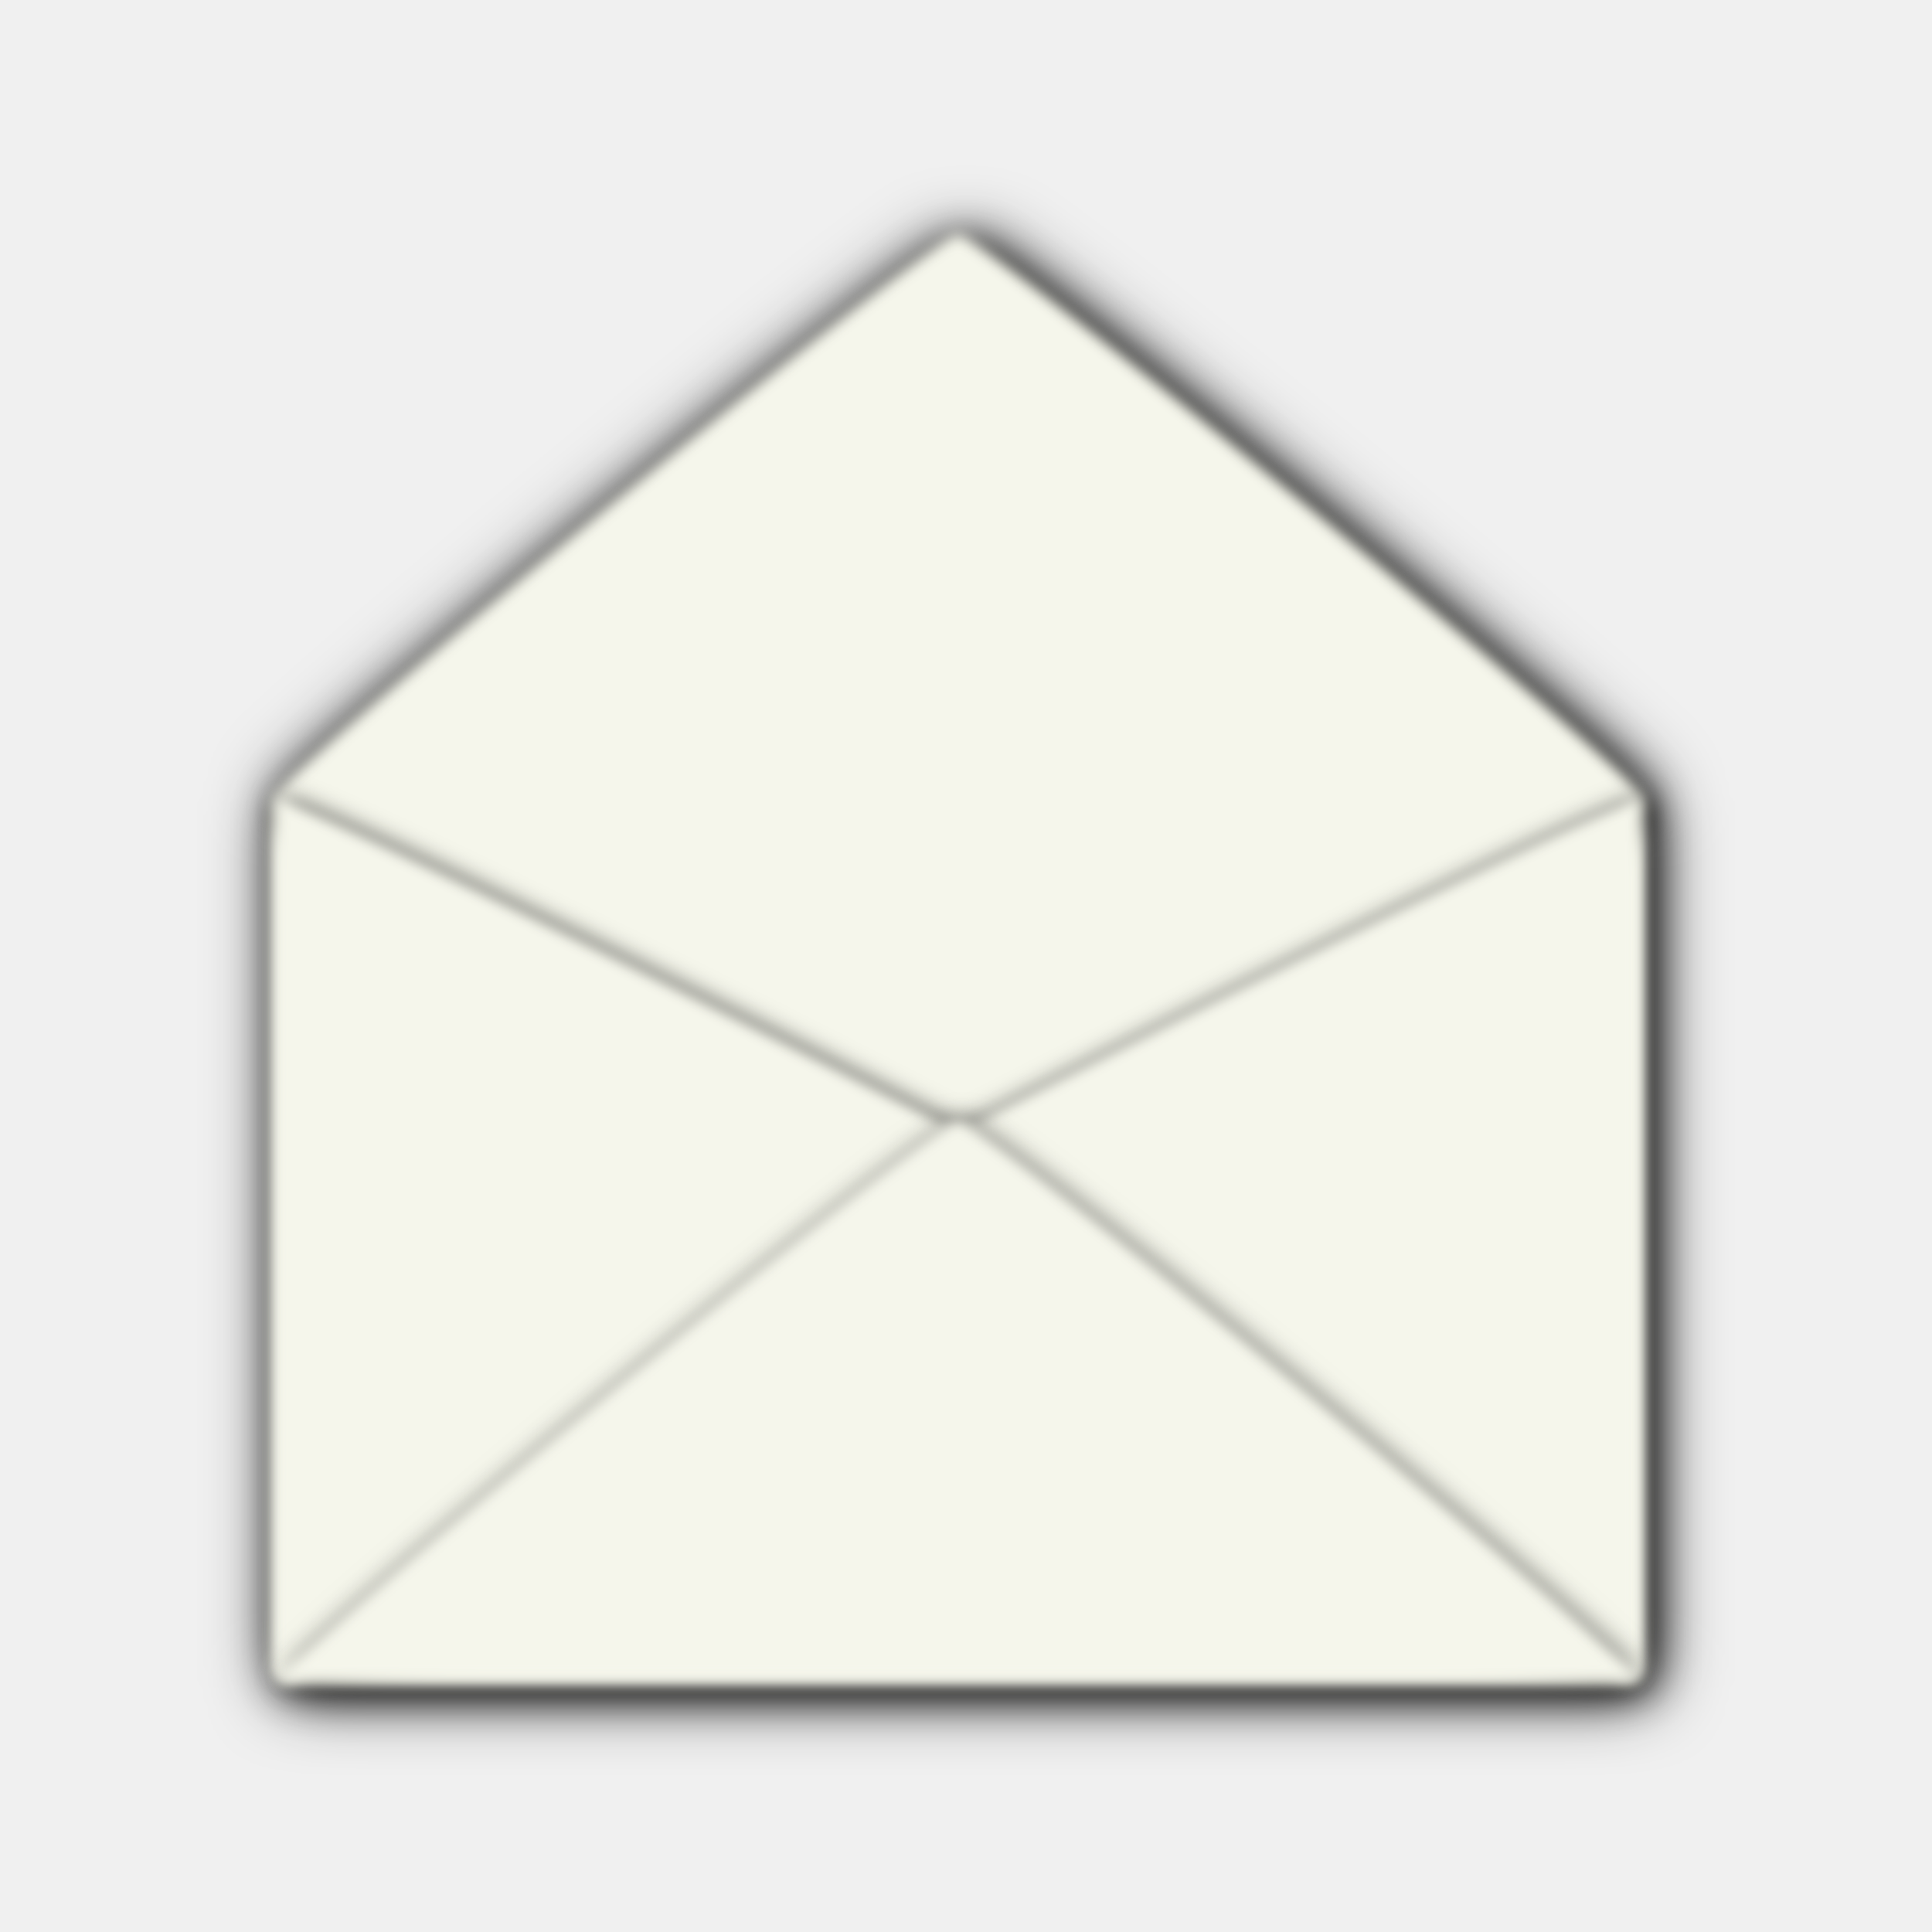
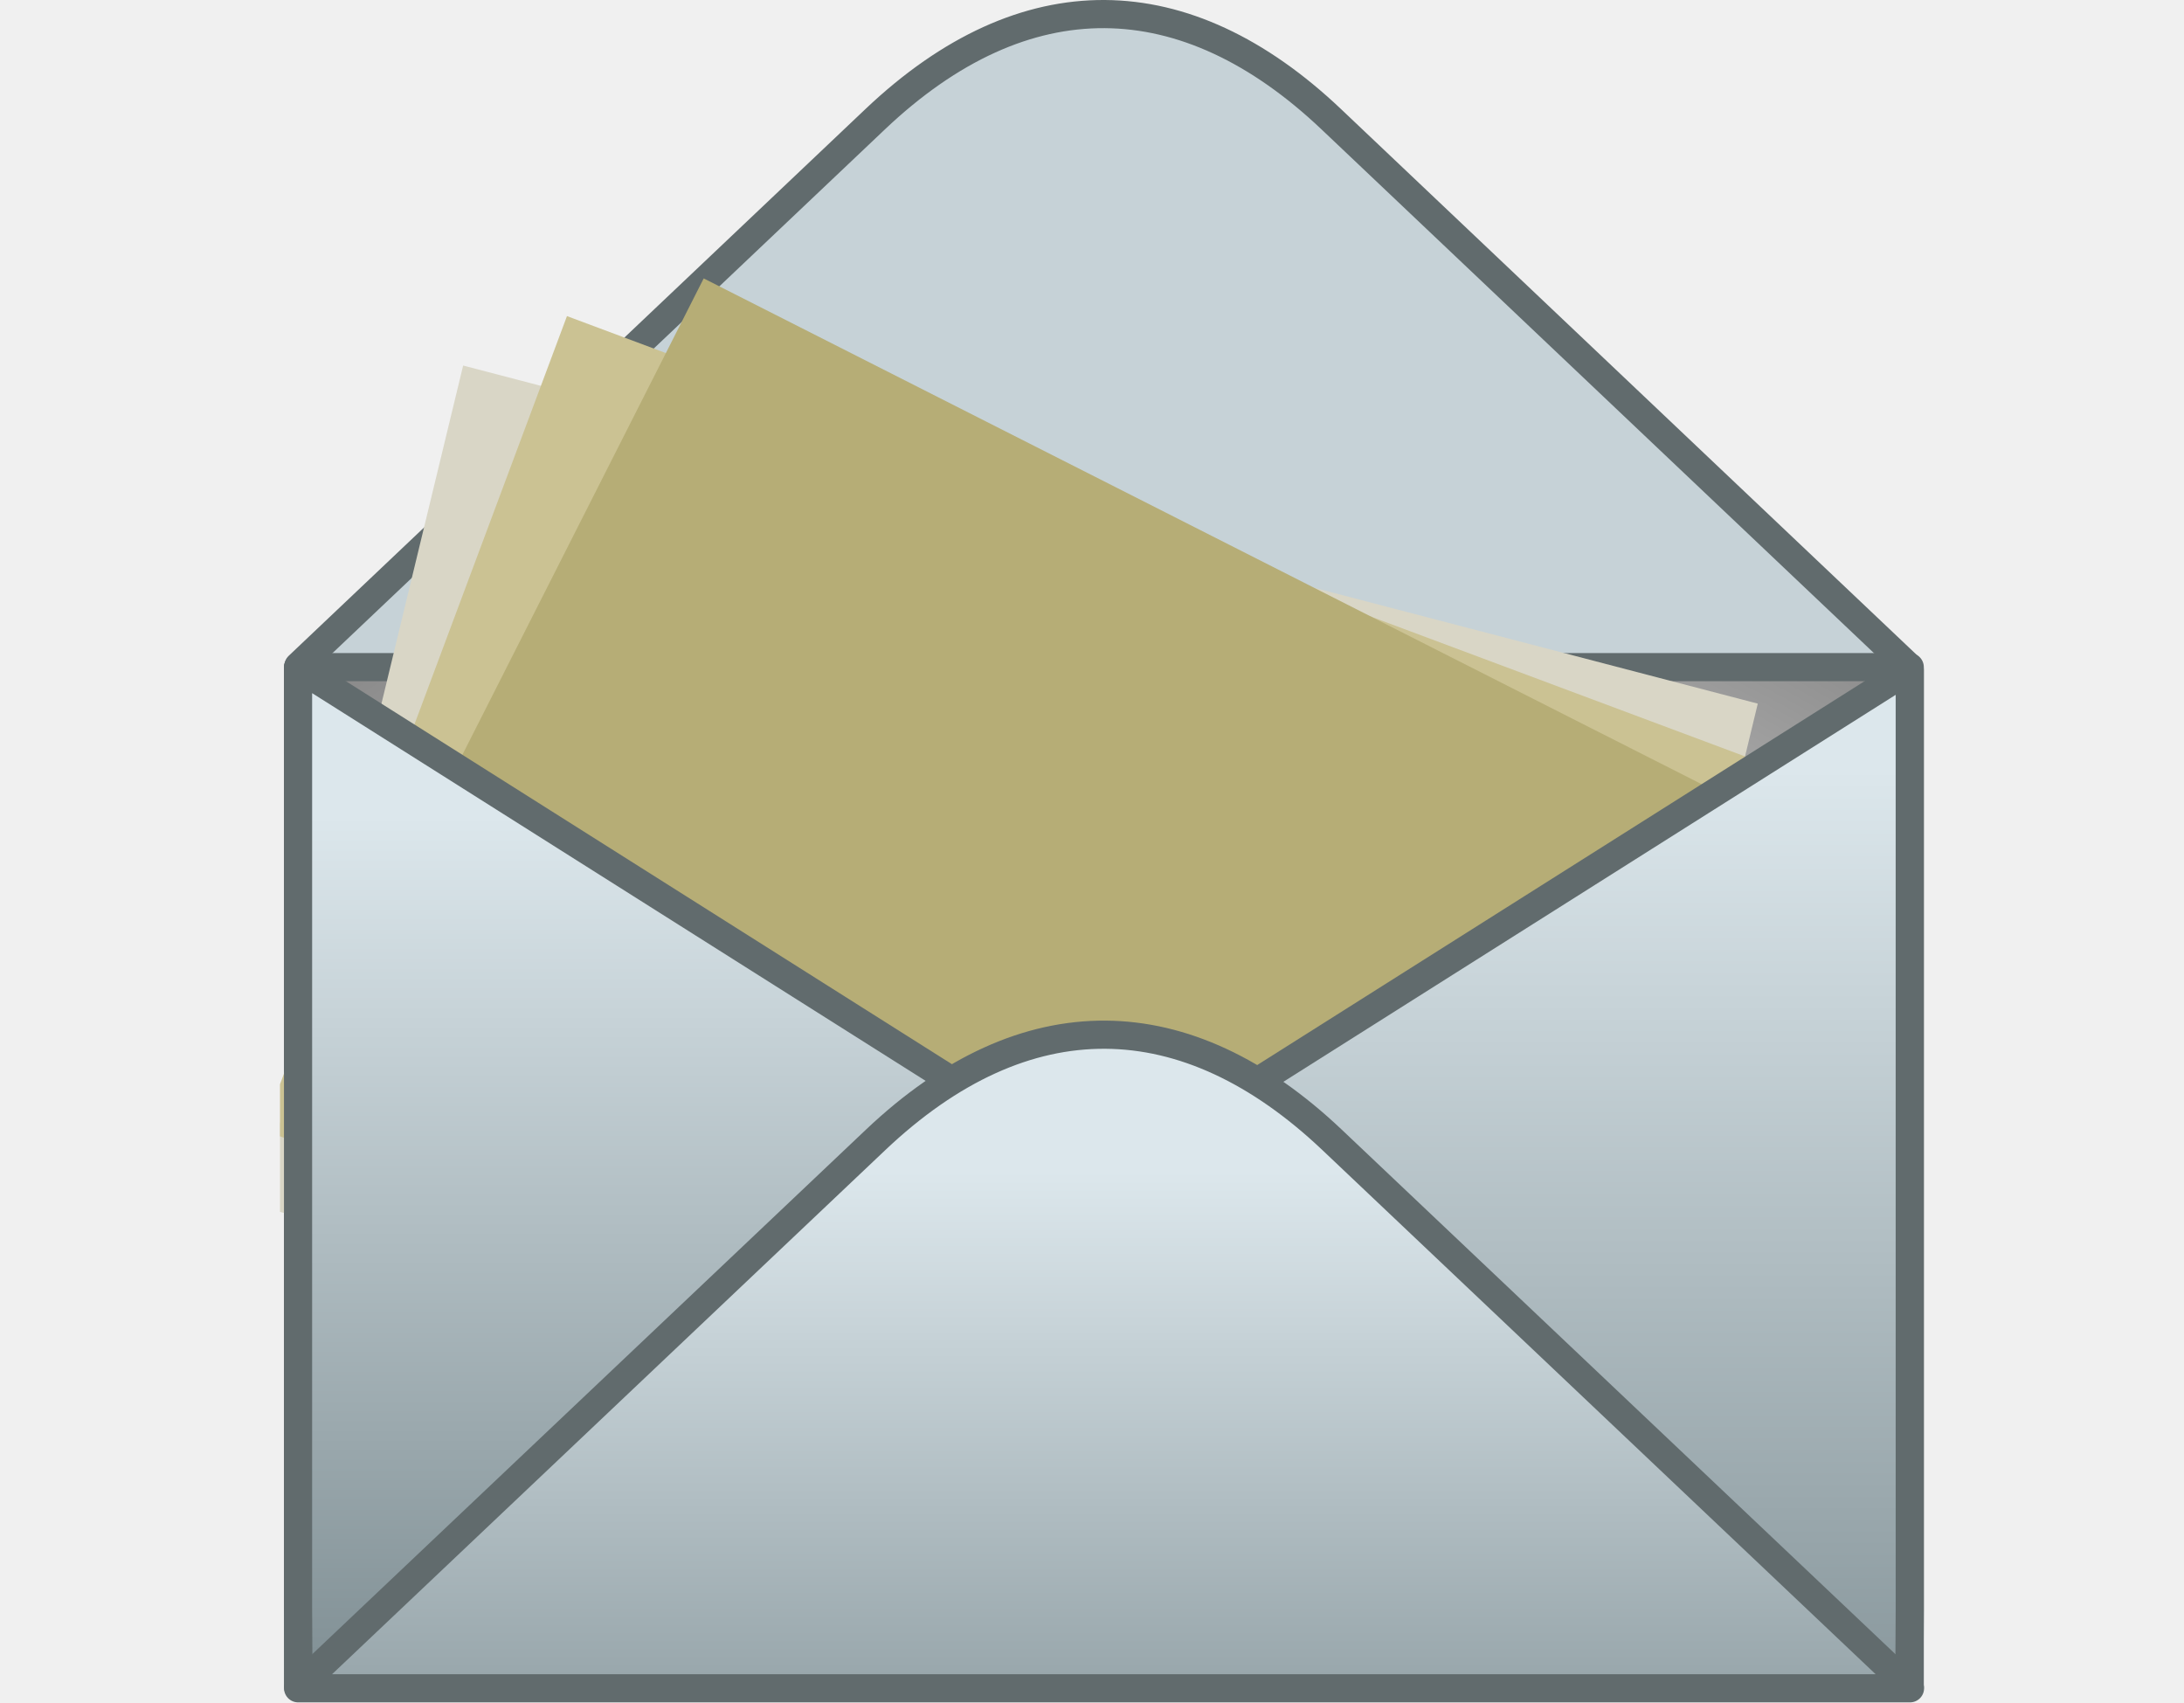
- <svg xmlns="http://www.w3.org/2000/svg" width="24" height="24" id="svg3340" version="1.0">
-   <defs id="defs3342">
-     <filter id="filter4285">
-       <feGaussianBlur stdDeviation="0.179" id="feGaussianBlur4287" />
-     </filter>
-     <filter id="filter4293">
-       <feGaussianBlur stdDeviation="0.263" id="feGaussianBlur4295" />
-     </filter>
-     <filter id="filter4297">
-       <feGaussianBlur stdDeviation="0.438" id="feGaussianBlur4299" />
-     </filter>
-     <filter id="filter4317">
-       <feGaussianBlur stdDeviation="0.088" id="feGaussianBlur4319" />
-     </filter>
-     <filter id="filter4321">
-       <feGaussianBlur stdDeviation="0.088" id="feGaussianBlur4323" />
-     </filter>
-     <filter id="filter4325">
-       <feGaussianBlur stdDeviation="0.088" id="feGaussianBlur4327" />
-     </filter>
-     <filter id="filter4329">
-       <feGaussianBlur stdDeviation="0.165" id="feGaussianBlur4331" />
-     </filter>
+ <svg xmlns="http://www.w3.org/2000/svg" xmlns:xlink="http://www.w3.org/1999/xlink" width="420" height="327.31" id="svg2277" version="1.0">
+   <defs id="defs2279">
+     <linearGradient y2="464.743" x2="643.597" y1="390.138" x1="643.597" gradientTransform="matrix(0.768641,0,0,0.319389,-460.5314,-80.56554)" gradientUnits="userSpaceOnUse" id="linearGradient6840" xlink:href="#linearGradient6907" />
+     <linearGradient y2="262.234" x2="1147.23" y1="198.904" x1="1147.23" gradientTransform="matrix(0.442533,0,0,0.55475,-460.5314,-80.56554)" gradientUnits="userSpaceOnUse" id="linearGradient6838" xlink:href="#linearGradient6907" />
+     <linearGradient id="linearGradient6907">
+       <stop style="stop-color:#dce7ec;stop-opacity:1;" offset="0" id="stop6909" />
+       <stop style="stop-color:#839297;stop-opacity:1;" offset="1" id="stop6911" />
+     </linearGradient>
+     <linearGradient y2="255.522" x2="1076.702" y1="202.017" x1="1076.702" gradientTransform="matrix(0.442533,0,0,0.55475,-460.5315,-80.62555)" gradientUnits="userSpaceOnUse" id="linearGradient6836" xlink:href="#linearGradient6907" />
+     <linearGradient id="linearGradient6943">
+       <stop style="stop-color:#ffffff;stop-opacity:1;" offset="0" id="stop6945" />
+       <stop style="stop-color:#585858;stop-opacity:1;" offset="1" id="stop6947" />
+     </linearGradient>
+     <radialGradient r="91.468" fy="316.907" fx="792.815" cy="316.907" cx="792.815" gradientTransform="matrix(0.623003,0,0,0.394051,-460.5314,-80.62546)" gradientUnits="userSpaceOnUse" id="radialGradient6834" xlink:href="#linearGradient6943" />
+     <linearGradient xlink:href="#linearGradient6907" id="linearGradient3002" gradientUnits="userSpaceOnUse" gradientTransform="matrix(4.161202,0,0,1.72908,-2298.556,-332.1606)" x1="643.597" y1="390.138" x2="643.597" y2="464.743" />
+     <linearGradient xlink:href="#linearGradient6907" id="linearGradient3005" gradientUnits="userSpaceOnUse" gradientTransform="matrix(2.395747,0,0,3.003257,-2298.556,-332.1606)" x1="1147.23" y1="198.904" x2="1147.23" y2="262.234" />
+     <linearGradient xlink:href="#linearGradient6907" id="linearGradient3008" gradientUnits="userSpaceOnUse" gradientTransform="matrix(2.395747,0,0,3.003257,-2298.557,-332.4855)" x1="1076.702" y1="202.017" x2="1076.702" y2="255.522" />
+     <radialGradient xlink:href="#linearGradient6943" id="radialGradient3014" gradientUnits="userSpaceOnUse" gradientTransform="matrix(3.372759,0,0,2.133279,-2298.556,-332.485)" cx="792.815" cy="316.907" fx="792.815" fy="316.907" r="91.468" />
+     <radialGradient xlink:href="#linearGradient6943" id="radialGradient3015" gradientUnits="userSpaceOnUse" gradientTransform="matrix(3.372759,0,0,2.133279,-2298.556,-332.485)" cx="792.815" cy="316.907" fx="792.815" fy="316.907" r="91.468" />
+     <linearGradient xlink:href="#linearGradient6907" id="linearGradient3017" gradientUnits="userSpaceOnUse" gradientTransform="matrix(2.395747,0,0,3.003257,-2298.557,-332.4855)" x1="1076.702" y1="202.017" x2="1076.702" y2="255.522" />
+     <linearGradient xlink:href="#linearGradient6907" id="linearGradient3019" gradientUnits="userSpaceOnUse" gradientTransform="matrix(2.395747,0,0,3.003257,-2298.556,-332.1606)" x1="1147.23" y1="198.904" x2="1147.23" y2="262.234" />
+     <linearGradient xlink:href="#linearGradient6907" id="linearGradient3021" gradientUnits="userSpaceOnUse" gradientTransform="matrix(4.161202,0,0,1.72908,-2298.556,-332.1606)" x1="643.597" y1="390.138" x2="643.597" y2="464.743" />
+     <clipPath clipPathUnits="userSpaceOnUse" id="clipPath3029">
+       <rect style="fill:#ff8300;fill-opacity:1;stroke:#ffffff;stroke-width:1;stroke-miterlimit:4;stroke-opacity:1;stroke-dasharray:none;stroke-dashoffset:0" id="rect3031" width="316.153" height="329.086" x="210.106" y="116.944" />
+     </clipPath>
  </defs>
-   <g id="layer1">
-     <g id="g3953" transform="translate(3.45,-6.55)">
-       <g id="g4333" transform="translate(3.40065,-3.1)">
-         <g transform="translate(10.09978,0.1000001)" id="g4301">
-           <path style="fill:#000000;fill-opacity:1;fill-rule:nonzero;stroke:none;filter:url(#filter4293)" d="m -4.95,12.55 c -0.34,0 -8.67,6.86 -8.5,7 l 0,0.188 0,4.812 0,5.812 c 0,0.111 0.077,0.188 0.188,0.188 l 16.625,0 c 0.111,0 0.188,-0.077 0.188,-0.188 l 0,-5.812 0,-4.812 0,-0.188 c 0.17,-0.14 -8.16,-7 -8.5,-7 z" id="path4203" />
-           <path id="path4173" d="m -4.95,12.55 c -0.34,0 -8.67,6.86 -8.5,7 l 0,0.188 0,4.812 0,5.812 c 0,0.111 0.077,0.188 0.188,0.188 l 16.625,0 c 0.111,0 0.188,-0.077 0.188,-0.188 l 0,-5.812 0,-4.812 0,-0.188 c 0.17,-0.14 -8.16,-7 -8.5,-7 z" style="fill:#000000;fill-opacity:1;fill-rule:nonzero;stroke:none;filter:url(#filter4297)" />
-         </g>
-         <path transform="translate(-3.45,6.55)" id="path4091" d="M 8.5,6 C 8.16,6 -0.17,12.86 0,13 L 0,13.188 0,18 0,23.812 C 0,23.923 0.077,24 0.188,24 l 16.625,0 C 16.923,24 17,23.923 17,23.812 L 17,18 17,13.188 17,13 C 17.17,12.86 8.84,6 8.5,6 z" style="fill:#f5f6eb;fill-opacity:1;fill-rule:nonzero;stroke:none;filter:url(#filter4325)" />
-         <path style="fill:#000000;fill-opacity:1;fill-rule:nonzero;stroke:none;filter:url(#filter4329)" d="m -3.4,19.6 0,0.188 3.938,4.812 9.062,0 4,-4.812 0,-0.188 c -0.153,-0.077 -5.31,2.47 -8.5,4.125 -3.19,-1.655 -8.347,-4.202 -8.5,-4.125 z" id="path4221" />
-         <g id="g4343">
-           <path style="fill:#f5f6eb;fill-opacity:1;fill-rule:nonzero;stroke:none;filter:url(#filter4321)" d="M 0,13 0,13.188 0,18 0,23.812 c 0,0.072 0.041,0.125 0.094,0.156 C 0.477,23.92 5.388,21.489 8.5,19.875 c 3.112,1.614 8.023,4.045 8.406,4.094 C 16.959,23.937 17,23.885 17,23.812 L 17,18 17,13.188 17,13 C 16.847,12.923 11.69,15.47 8.5,17.125 5.31,15.47 0.153,12.923 0,13 z" id="path4159" transform="translate(-3.45,6.55)" />
-           <path id="path4275" d="m 5.1,23.6 c -0.332,0 -8.218,6.497 -8.438,6.938 l 8.438,-1.625 c 0,0 8.404,1.658 8.437,1.625 -0.219,-0.441 -8.106,-6.938 -8.437,-6.938 z" style="opacity:0.75;fill:#000000;fill-opacity:1;fill-rule:nonzero;stroke:none;filter:url(#filter4285)" />
-           <path style="fill:#f5f6eb;fill-opacity:1;fill-rule:nonzero;stroke:none;filter:url(#filter4317)" d="M 8.5,17 C 8.168,17 0.282,23.497 0.062,23.938 0.096,23.971 0.132,24 0.188,24 l 16.625,0 c 0.055,0 0.092,-0.029 0.125,-0.062 C 16.718,23.497 8.832,17 8.5,17 z" id="path4145" transform="translate(-3.45,6.55)" />
-         </g>
-       </g>
+   <g id="layer1" transform="translate(-210.87,-117.2786)">
+     <g id="g3004" transform="translate(54.61074,0)" clip-path="url(#clipPath3029)">
+       <path id="path7143" d="m 324.566,140.199 -110.905,105.117 -0.084,0.335 309.763,0 -0.168,-0.335 -110.905,-105.117 c -28.049,-26.585 -58.883,-27.315 -87.702,0 z" style="color:#000000;fill:#c6d2d7;fill-opacity:1;fill-rule:nonzero;stroke:#616b6d;stroke-width:5.414;stroke-linecap:butt;stroke-linejoin:round;stroke-miterlimit:4;stroke-opacity:1;stroke-dashoffset:0;marker:none;visibility:visible;display:inline;overflow:visible" />
+       <rect y="245.546" x="213.577" height="196.039" width="309.942" id="rect7145" style="color:#000000;fill:url(#radialGradient3015);fill-opacity:1;fill-rule:nonzero;stroke:#616b6d;stroke-width:5.414;stroke-linecap:butt;stroke-linejoin:round;stroke-miterlimit:4;stroke-opacity:1;stroke-dashoffset:0;marker:none;visibility:visible;display:inline;overflow:visible" />
+       <rect transform="matrix(0.9675641,0.2526255,-0.234883,0.9720237,0,0)" y="119.521" x="282.564" height="166.378" width="257.315" id="rect7151" style="color:#000000;fill:#d9d6c6;fill-opacity:1;fill-rule:nonzero;stroke:none;stroke-width:0.4;marker:none;visibility:visible;display:inline;overflow:visible" />
+       <rect transform="matrix(0.9367294,0.3500544,-0.3500301,0.9367385,0,0)" y="73.921" x="310.833" height="167.039" width="262.659" id="rect7147" style="color:#000000;fill:#cbc293;fill-opacity:1;fill-rule:nonzero;stroke:none;stroke-width:0.4;marker:none;visibility:visible;display:inline;overflow:visible" />
+       <rect transform="matrix(0.8920179,0.4520002,-0.4519757,0.8920303,0,0)" y="20.566" x="337.305" height="167.038" width="262.659" id="rect7149" style="color:#000000;fill:#b6ad76;fill-opacity:1;fill-rule:nonzero;stroke:none;stroke-width:0.4;marker:none;visibility:visible;display:inline;overflow:visible" />
+       <path id="path7153" d="m 213.577,245.742 0,180.895 0.084,14.753 154.903,-97.824 -154.82,-97.824 -0.167,0 z" style="color:#000000;fill:url(#linearGradient3017);fill-opacity:1;fill-rule:nonzero;stroke:#616b6d;stroke-width:5.414;stroke-linecap:butt;stroke-linejoin:round;stroke-miterlimit:4;stroke-opacity:1;stroke-dashoffset:0;marker:none;visibility:visible;display:inline;overflow:visible" />
+       <path id="path7155" d="m 523.519,246.066 0,180.895 -0.084,14.753 -154.903,-97.824 154.82,-97.824 0.167,0 z" style="color:#000000;fill:url(#linearGradient3019);fill-opacity:1;fill-rule:nonzero;stroke:#616b6d;stroke-width:5.414;stroke-linecap:butt;stroke-linejoin:round;stroke-miterlimit:4;stroke-opacity:1;stroke-dashoffset:0;marker:none;visibility:visible;display:inline;overflow:visible" />
+       <path id="path7157" d="m 324.656,336.43 -110.98,105.117 -0.084,0.335 309.974,0 -0.168,-0.335 L 412.418,336.43 c -28.068,-26.585 -58.923,-27.315 -87.762,0 z" style="color:#000000;fill:url(#linearGradient3021);fill-opacity:1;fill-rule:nonzero;stroke:#616b6d;stroke-width:5.414;stroke-linecap:butt;stroke-linejoin:round;stroke-miterlimit:4;stroke-opacity:1;stroke-dashoffset:0;marker:none;visibility:visible;display:inline;overflow:visible" />
    </g>
  </g>
</svg>
